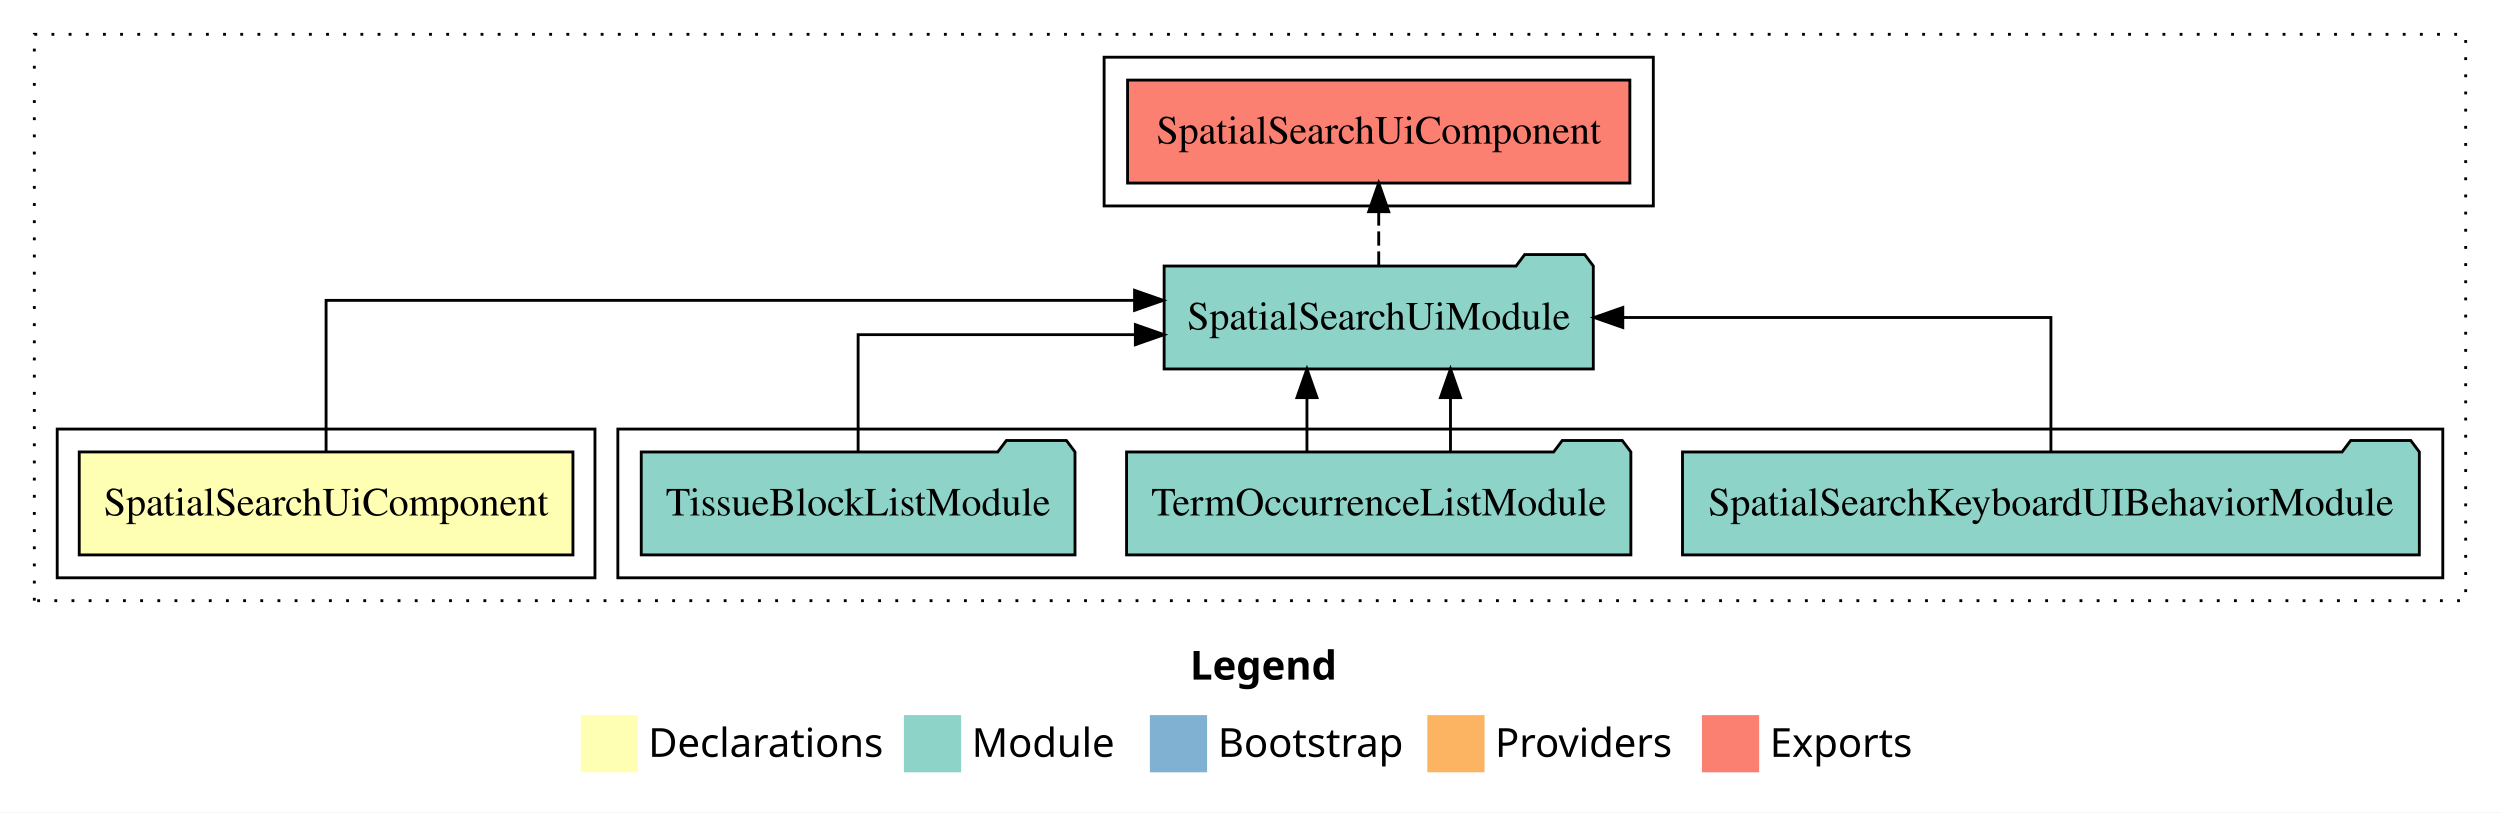
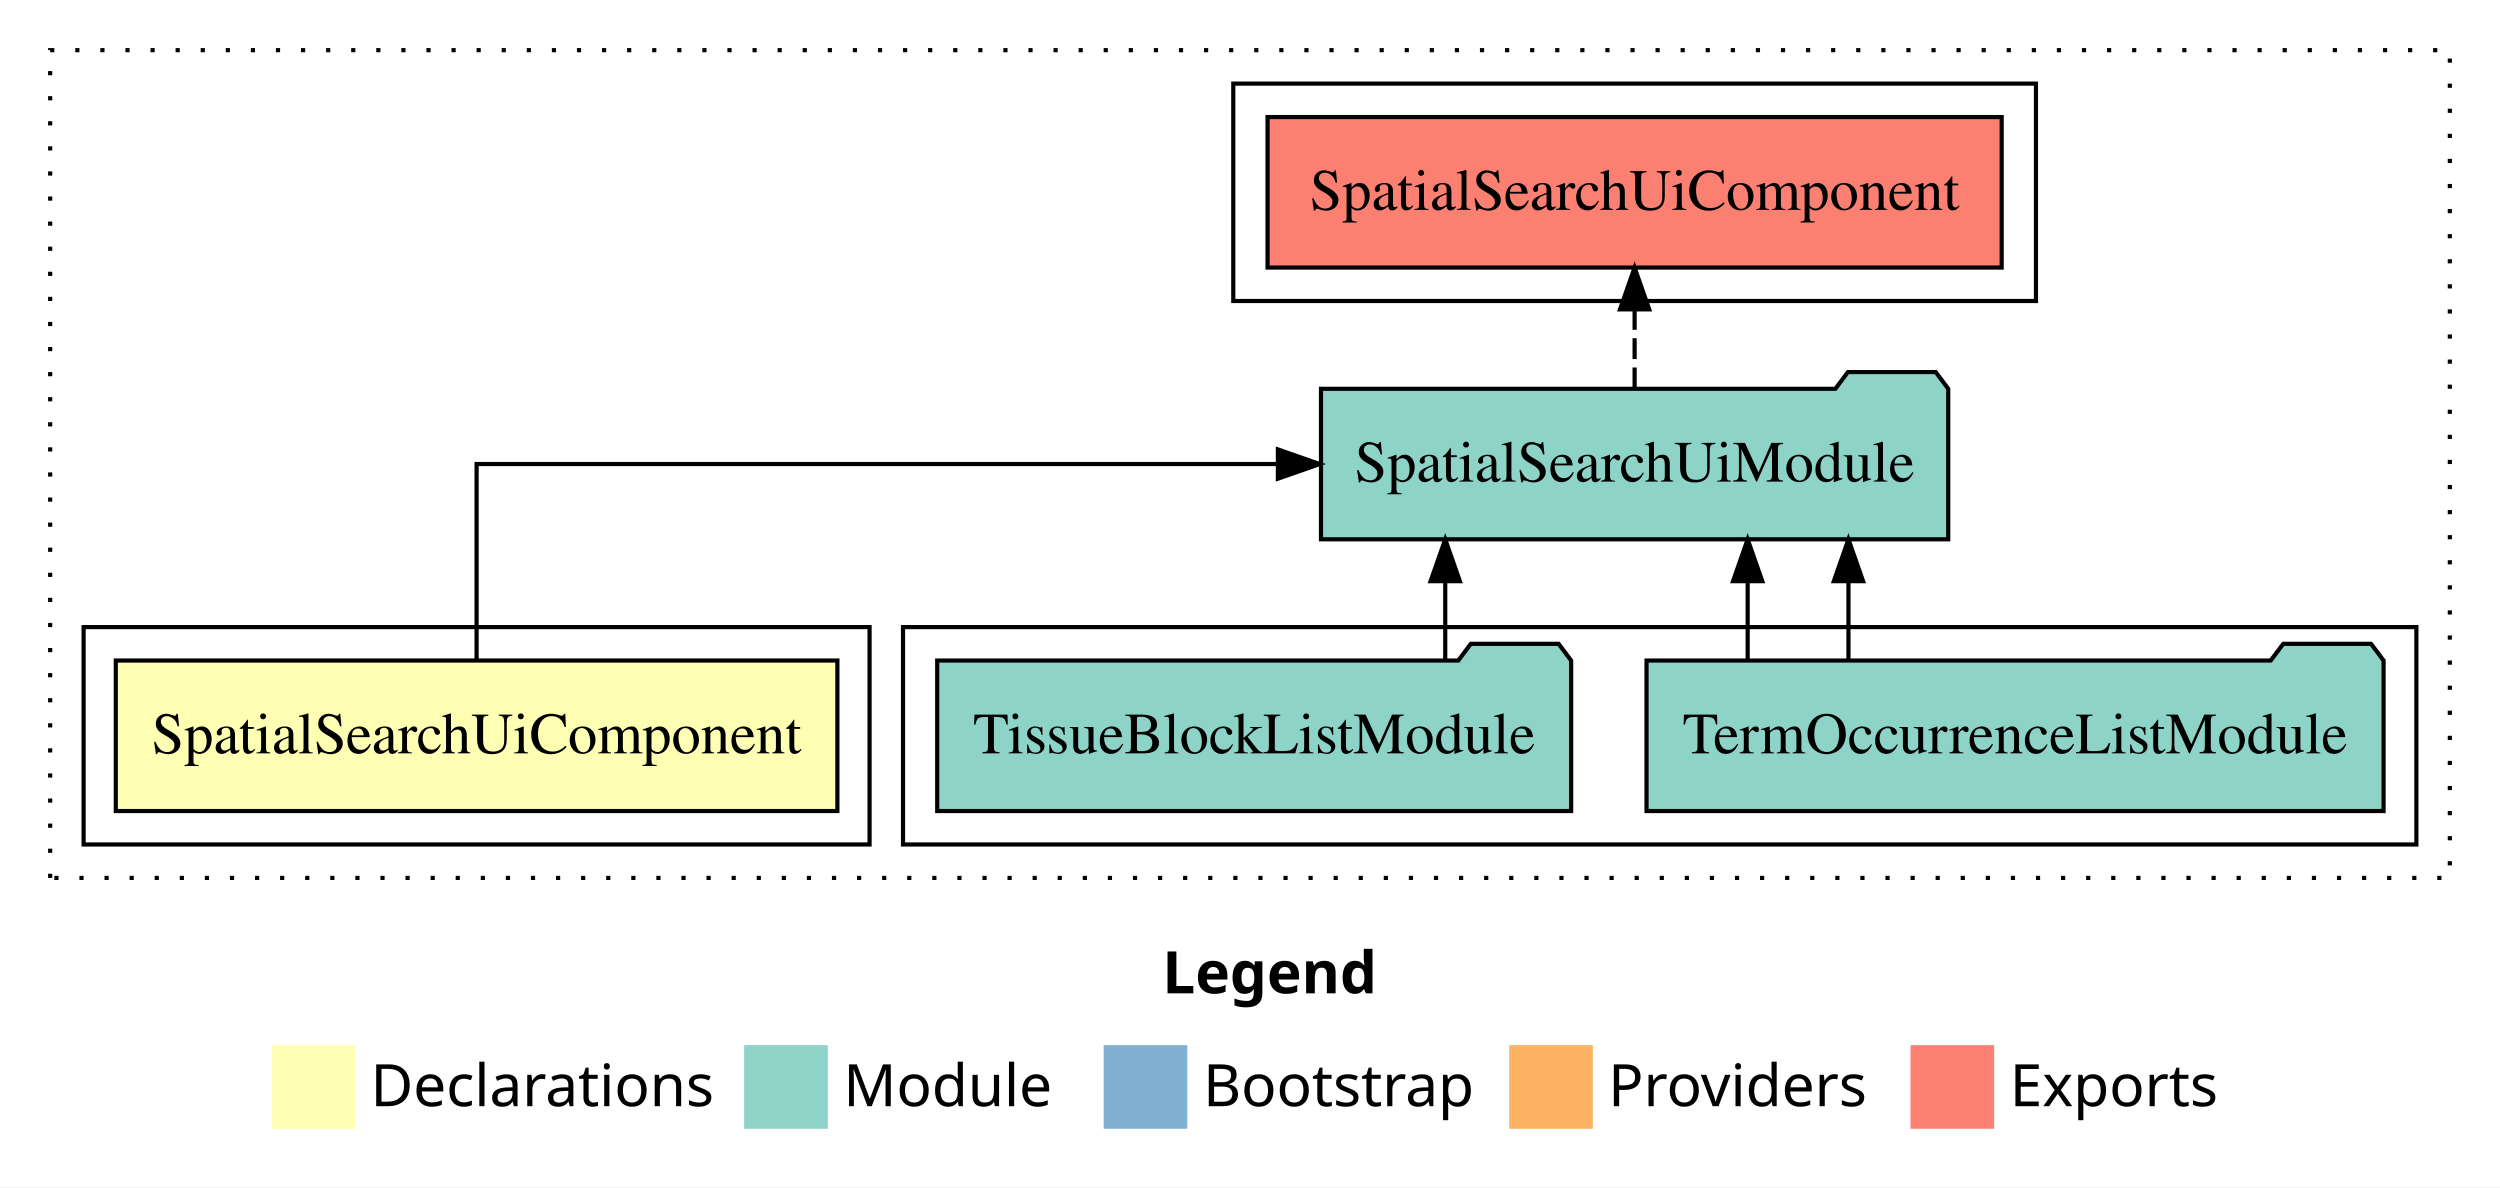
- <svg xmlns="http://www.w3.org/2000/svg" width="874pt" height="284pt" viewBox="0.00 0.00 874.00 284.00">
+ <svg xmlns="http://www.w3.org/2000/svg" width="598pt" height="284pt" viewBox="0.00 0.00 598.00 284.00">
  <g id="graph0" class="graph" transform="scale(1 1) rotate(0) translate(4 280)">
-     <polygon fill="white" stroke="transparent" points="-4,4 -4,-280 870,-280 870,4 -4,4" />
-     <text text-anchor="start" x="412.01" y="-42.4" font-family="Times-12" font-weight="bold" font-size="14.00">Legend</text>
-     <polygon fill="#ffffb3" stroke="transparent" points="199,-10 199,-30 219,-30 219,-10 199,-10" />
-     <text text-anchor="start" x="222.63" y="-15.4" font-family="Times-12" font-size="14.00">  Declarations</text>
-     <polygon fill="#8dd3c7" stroke="transparent" points="312,-10 312,-30 332,-30 332,-10 312,-10" />
-     <text text-anchor="start" x="335.73" y="-15.4" font-family="Times-12" font-size="14.00">  Module</text>
-     <polygon fill="#80b1d3" stroke="transparent" points="398,-10 398,-30 418,-30 418,-10 398,-10" />
-     <text text-anchor="start" x="421.78" y="-15.4" font-family="Times-12" font-size="14.00">  Bootstrap</text>
-     <polygon fill="#fdb462" stroke="transparent" points="495,-10 495,-30 515,-30 515,-10 495,-10" />
-     <text text-anchor="start" x="518.67" y="-15.4" font-family="Times-12" font-size="14.00">  Providers</text>
-     <polygon fill="#fb8072" stroke="transparent" points="591,-10 591,-30 611,-30 611,-10 591,-10" />
-     <text text-anchor="start" x="614.73" y="-15.4" font-family="Times-12" font-size="14.00">  Exports</text>
+     <polygon fill="white" stroke="transparent" points="-4,4 -4,-280 594,-280 594,4 -4,4" />
+     <text text-anchor="start" x="274.01" y="-42.4" font-family="Times-12" font-weight="bold" font-size="14.00">Legend</text>
+     <polygon fill="#ffffb3" stroke="transparent" points="61,-10 61,-30 81,-30 81,-10 61,-10" />
+     <text text-anchor="start" x="84.63" y="-15.4" font-family="Times-12" font-size="14.00">  Declarations</text>
+     <polygon fill="#8dd3c7" stroke="transparent" points="174,-10 174,-30 194,-30 194,-10 174,-10" />
+     <text text-anchor="start" x="197.73" y="-15.4" font-family="Times-12" font-size="14.00">  Module</text>
+     <polygon fill="#80b1d3" stroke="transparent" points="260,-10 260,-30 280,-30 280,-10 260,-10" />
+     <text text-anchor="start" x="283.78" y="-15.4" font-family="Times-12" font-size="14.00">  Bootstrap</text>
+     <polygon fill="#fdb462" stroke="transparent" points="357,-10 357,-30 377,-30 377,-10 357,-10" />
+     <text text-anchor="start" x="380.67" y="-15.4" font-family="Times-12" font-size="14.00">  Providers</text>
+     <polygon fill="#fb8072" stroke="transparent" points="453,-10 453,-30 473,-30 473,-10 453,-10" />
+     <text text-anchor="start" x="476.73" y="-15.4" font-family="Times-12" font-size="14.00">  Exports</text>
    <g id="clust1" class="cluster">
-       <polygon fill="none" stroke="black" stroke-dasharray="1,5" points="8,-70 8,-268 858,-268 858,-70 8,-70" />
+       <polygon fill="none" stroke="black" stroke-dasharray="1,5" points="8,-70 8,-268 582,-268 582,-70 8,-70" />
    </g>
    <g id="clust4" class="cluster">
-       <polygon fill="none" stroke="black" points="212,-78 212,-130 850,-130 850,-78 212,-78" />
-     </g>
-     <g id="clust5" class="cluster">
-       <polygon fill="none" stroke="black" points="382,-208 382,-260 574,-260 574,-208 382,-208" />
+       <polygon fill="none" stroke="black" points="212,-78 212,-130 574,-130 574,-78 212,-78" />
    </g>
    <g id="clust2" class="cluster">
      <polygon fill="none" stroke="black" points="16,-78 16,-130 204,-130 204,-78 16,-78" />
+     </g>
+     <g id="clust5" class="cluster">
+       <polygon fill="none" stroke="black" points="291,-208 291,-260 483,-260 483,-208 291,-208" />
    </g>
    <g id="node1" class="node">
      <polygon fill="#ffffb3" stroke="black" points="196.3,-122 23.7,-122 23.7,-86 196.3,-86 196.3,-122" />
      <text text-anchor="middle" x="110" y="-99.8" font-family="Times,serif" font-size="14.00">SpatialSearchUiComponent</text>
    </g>
    <g id="node2" class="node">
-       <polygon fill="#8dd3c7" stroke="black" points="553.02,-187 550.02,-191 529.02,-191 526.02,-187 402.98,-187 402.98,-151 553.02,-151 553.02,-187" />
-       <text text-anchor="middle" x="478" y="-164.8" font-family="Times,serif" font-size="14.00">SpatialSearchUiModule</text>
+       <polygon fill="#8dd3c7" stroke="black" points="462.02,-187 459.02,-191 438.02,-191 435.02,-187 311.98,-187 311.98,-151 462.02,-151 462.02,-187" />
+       <text text-anchor="middle" x="387" y="-164.8" font-family="Times,serif" font-size="14.00">SpatialSearchUiModule</text>
    </g>
    <g id="edge1" class="edge">
-       <path fill="none" stroke="black" d="M110,-122.28C110,-143.32 110,-175 110,-175 110,-175 392.64,-175 392.64,-175" />
-       <polygon fill="black" stroke="black" points="392.64,-178.5 402.64,-175 392.64,-171.5 392.64,-178.5" />
+       <path fill="none" stroke="black" d="M110,-122.11C110,-141.34 110,-169 110,-169 110,-169 301.67,-169 301.67,-169" />
+       <polygon fill="black" stroke="black" points="301.67,-172.5 311.67,-169 301.67,-165.5 301.67,-172.5" />
    </g>
-     <g id="node6" class="node">
-       <polygon fill="#fb8072" stroke="black" points="565.8,-252 390.2,-252 390.2,-216 565.8,-216 565.8,-252" />
-       <text text-anchor="middle" x="478" y="-229.8" font-family="Times,serif" font-size="14.00">SpatialSearchUiComponent </text>
+     <g id="node5" class="node">
+       <polygon fill="#fb8072" stroke="black" points="474.8,-252 299.2,-252 299.2,-216 474.8,-216 474.8,-252" />
+       <text text-anchor="middle" x="387" y="-229.8" font-family="Times,serif" font-size="14.00">SpatialSearchUiComponent </text>
    </g>
-     <g id="edge6" class="edge">
-       <path fill="none" stroke="black" stroke-dasharray="5,2" d="M478,-187.11C478,-187.11 478,-205.99 478,-205.99" />
-       <polygon fill="black" stroke="black" points="474.5,-205.99 478,-215.99 481.5,-205.99 474.5,-205.99" />
+     <g id="edge5" class="edge">
+       <path fill="none" stroke="black" stroke-dasharray="5,2" d="M387,-187.11C387,-187.11 387,-205.99 387,-205.99" />
+       <polygon fill="black" stroke="black" points="383.5,-205.99 387,-215.99 390.5,-205.99 383.5,-205.99" />
    </g>
    <g id="node3" class="node">
-       <polygon fill="#8dd3c7" stroke="black" points="841.8,-122 838.8,-126 817.8,-126 814.8,-122 584.2,-122 584.2,-86 841.8,-86 841.8,-122" />
-       <text text-anchor="middle" x="713" y="-99.8" font-family="Times,serif" font-size="14.00">SpatialSearchKeyboardUIBehaviorModule</text>
-     </g>
-     <g id="edge2" class="edge">
-       <path fill="none" stroke="black" d="M713,-122.11C713,-141.34 713,-169 713,-169 713,-169 563.33,-169 563.33,-169" />
-       <polygon fill="black" stroke="black" points="563.33,-165.5 553.33,-169 563.33,-172.5 563.33,-165.5" />
-     </g>
-     <g id="node4" class="node">
      <polygon fill="#8dd3c7" stroke="black" points="566.15,-122 563.15,-126 542.15,-126 539.15,-122 389.85,-122 389.85,-86 566.15,-86 566.15,-122" />
      <text text-anchor="middle" x="478" y="-99.8" font-family="Times,serif" font-size="14.00">TermOccurrenceListModule</text>
    </g>
+     <g id="edge2" class="edge">
+       <path fill="none" stroke="black" d="M414.04,-122.11C414.04,-122.11 414.04,-140.99 414.04,-140.99" />
+       <polygon fill="black" stroke="black" points="410.54,-140.99 414.04,-150.99 417.54,-140.99 410.54,-140.99" />
+     </g>
    <g id="edge3" class="edge">
-       <path fill="none" stroke="black" d="M503.09,-122.11C503.09,-122.11 503.09,-140.99 503.09,-140.99" />
-       <polygon fill="black" stroke="black" points="499.59,-140.99 503.09,-150.99 506.59,-140.99 499.59,-140.99" />
+       <path fill="none" stroke="black" d="M438.15,-122.11C438.15,-122.11 438.15,-140.99 438.15,-140.99" />
+       <polygon fill="black" stroke="black" points="434.65,-140.99 438.15,-150.99 441.65,-140.99 434.65,-140.99" />
    </g>
-     <g id="edge4" class="edge">
-       <path fill="none" stroke="black" d="M452.91,-122.11C452.91,-122.11 452.91,-140.99 452.91,-140.99" />
-       <polygon fill="black" stroke="black" points="449.41,-140.99 452.91,-150.99 456.41,-140.99 449.41,-140.99" />
-     </g>
-     <g id="node5" class="node">
+     <g id="node4" class="node">
      <polygon fill="#8dd3c7" stroke="black" points="371.82,-122 368.82,-126 347.82,-126 344.82,-122 220.18,-122 220.18,-86 371.82,-86 371.82,-122" />
      <text text-anchor="middle" x="296" y="-99.8" font-family="Times,serif" font-size="14.00">TissueBlockListModule</text>
    </g>
-     <g id="edge5" class="edge">
-       <path fill="none" stroke="black" d="M296,-122.02C296,-139.37 296,-163 296,-163 296,-163 392.92,-163 392.92,-163" />
-       <polygon fill="black" stroke="black" points="392.92,-166.5 402.92,-163 392.92,-159.5 392.92,-166.5" />
+     <g id="edge4" class="edge">
+       <path fill="none" stroke="black" d="M341.7,-122.11C341.7,-122.11 341.7,-140.99 341.7,-140.99" />
+       <polygon fill="black" stroke="black" points="338.2,-140.99 341.7,-150.99 345.2,-140.99 338.2,-140.99" />
    </g>
  </g>
</svg>
